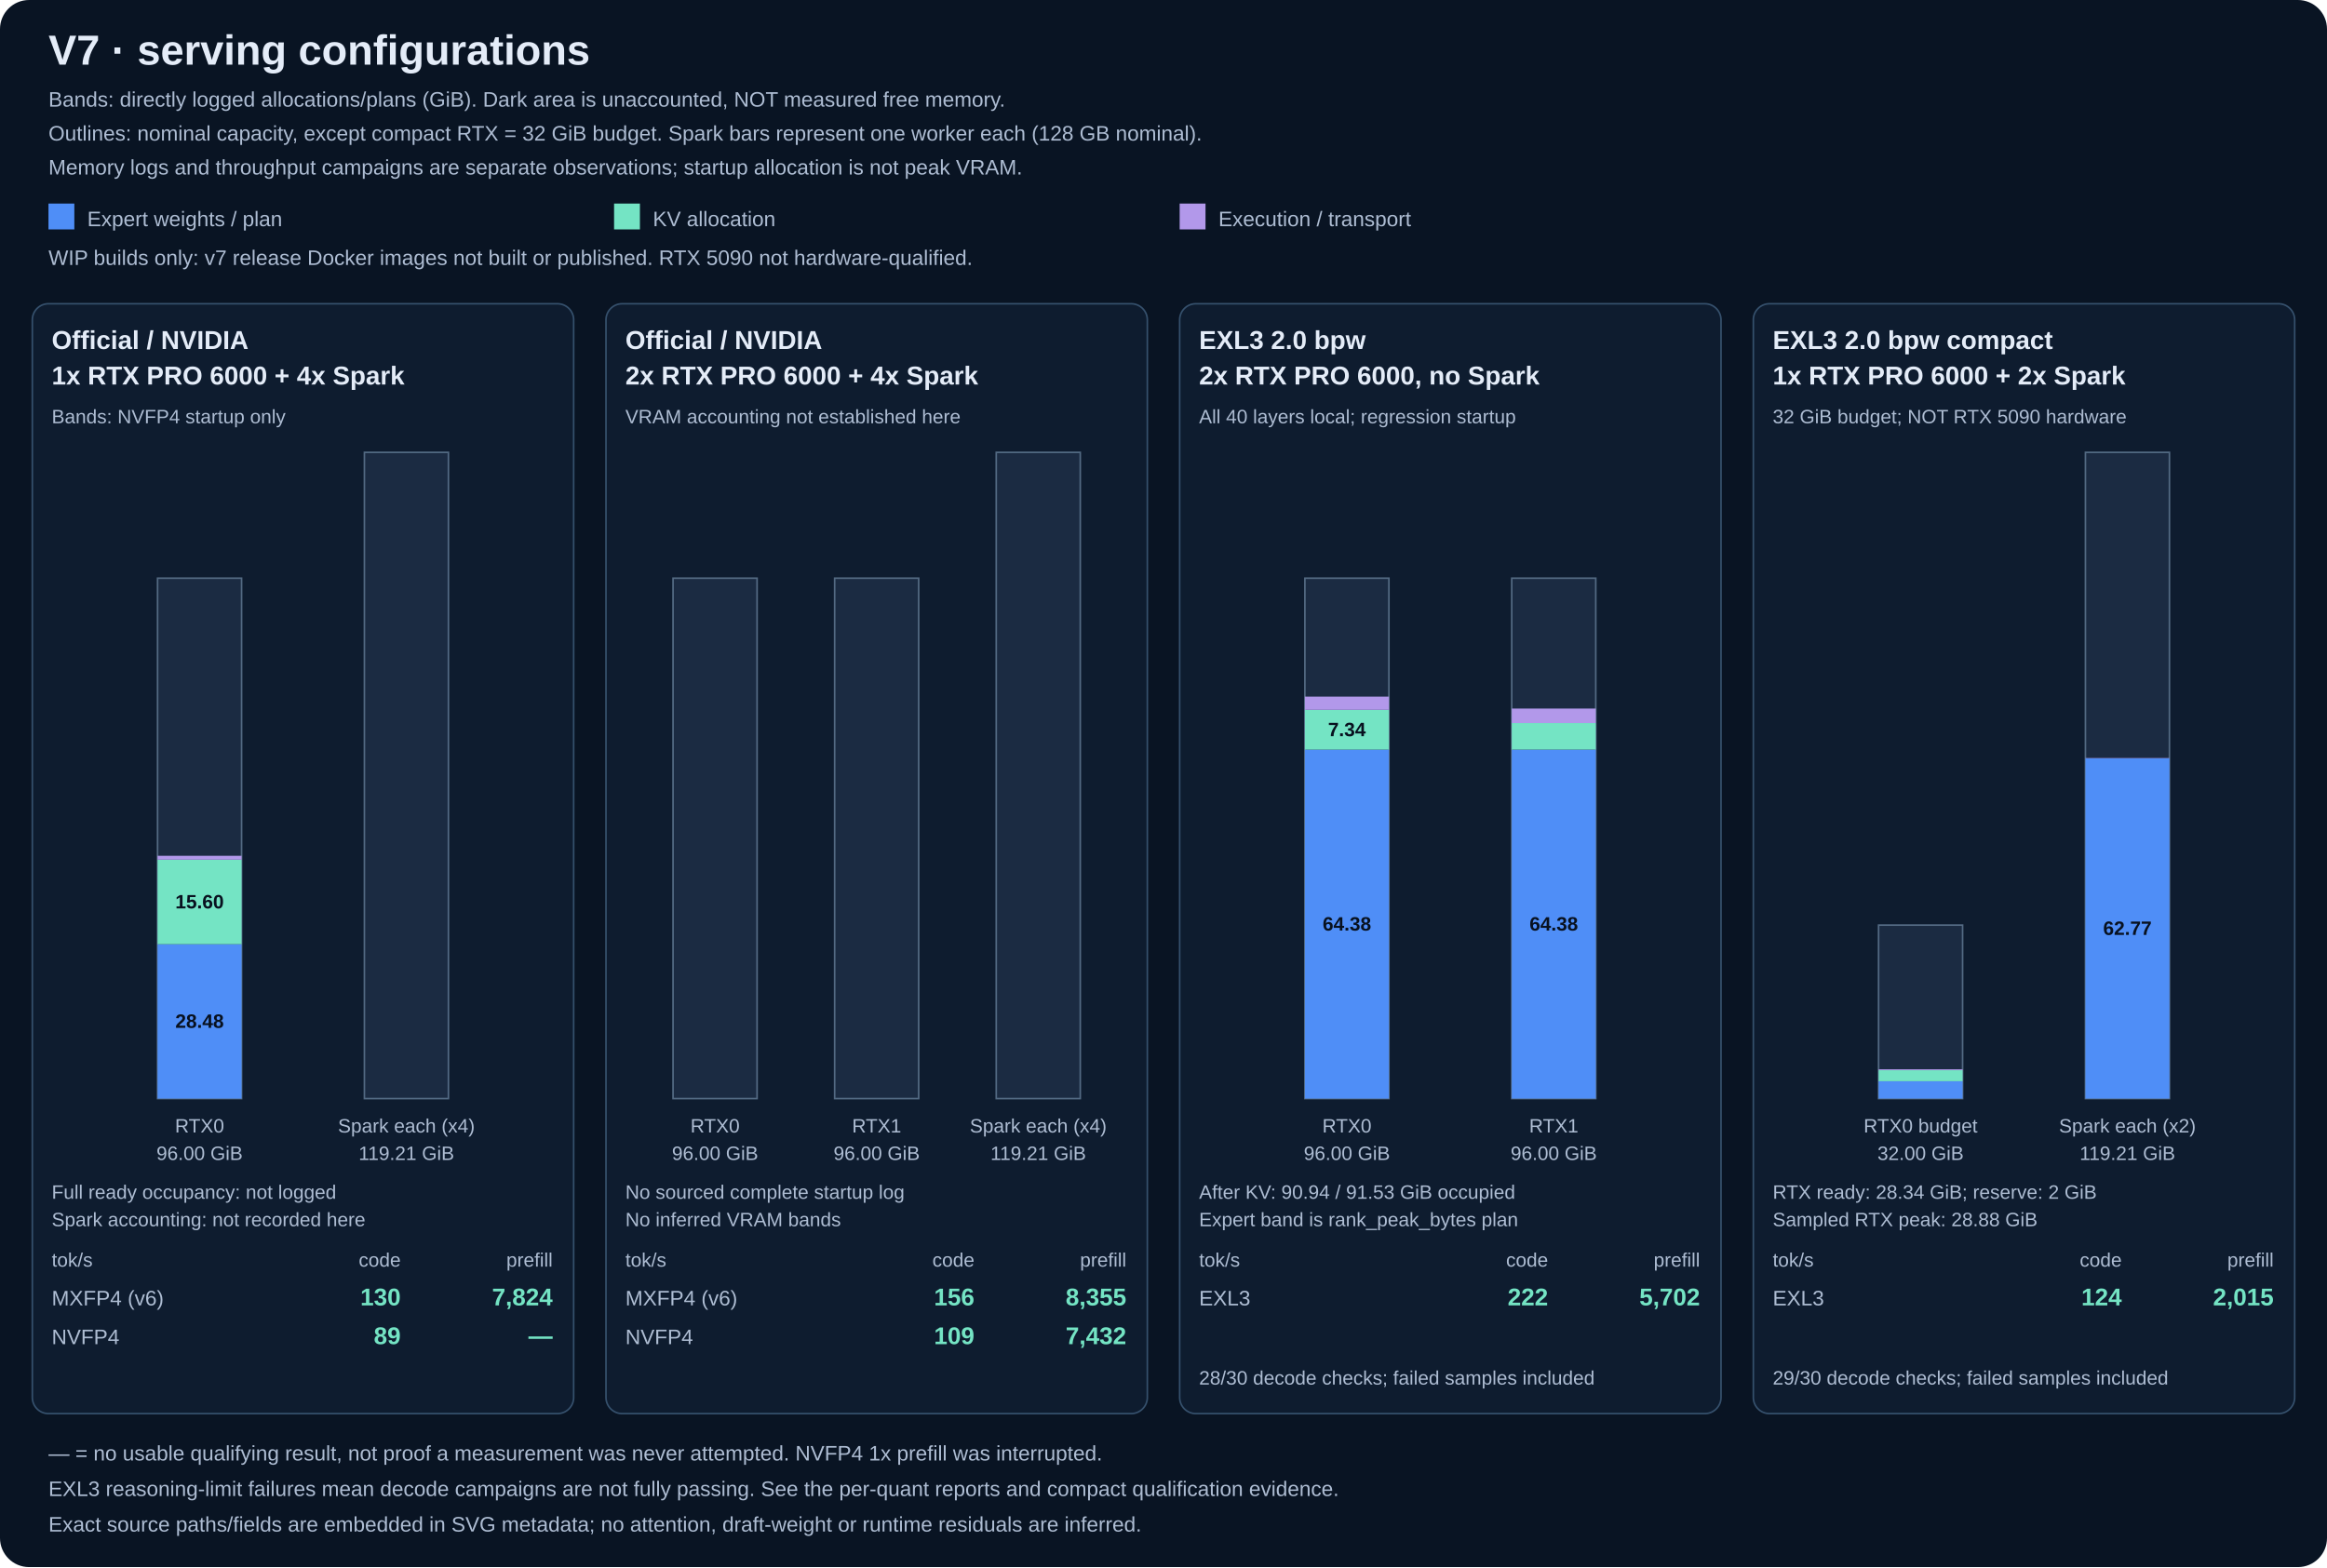
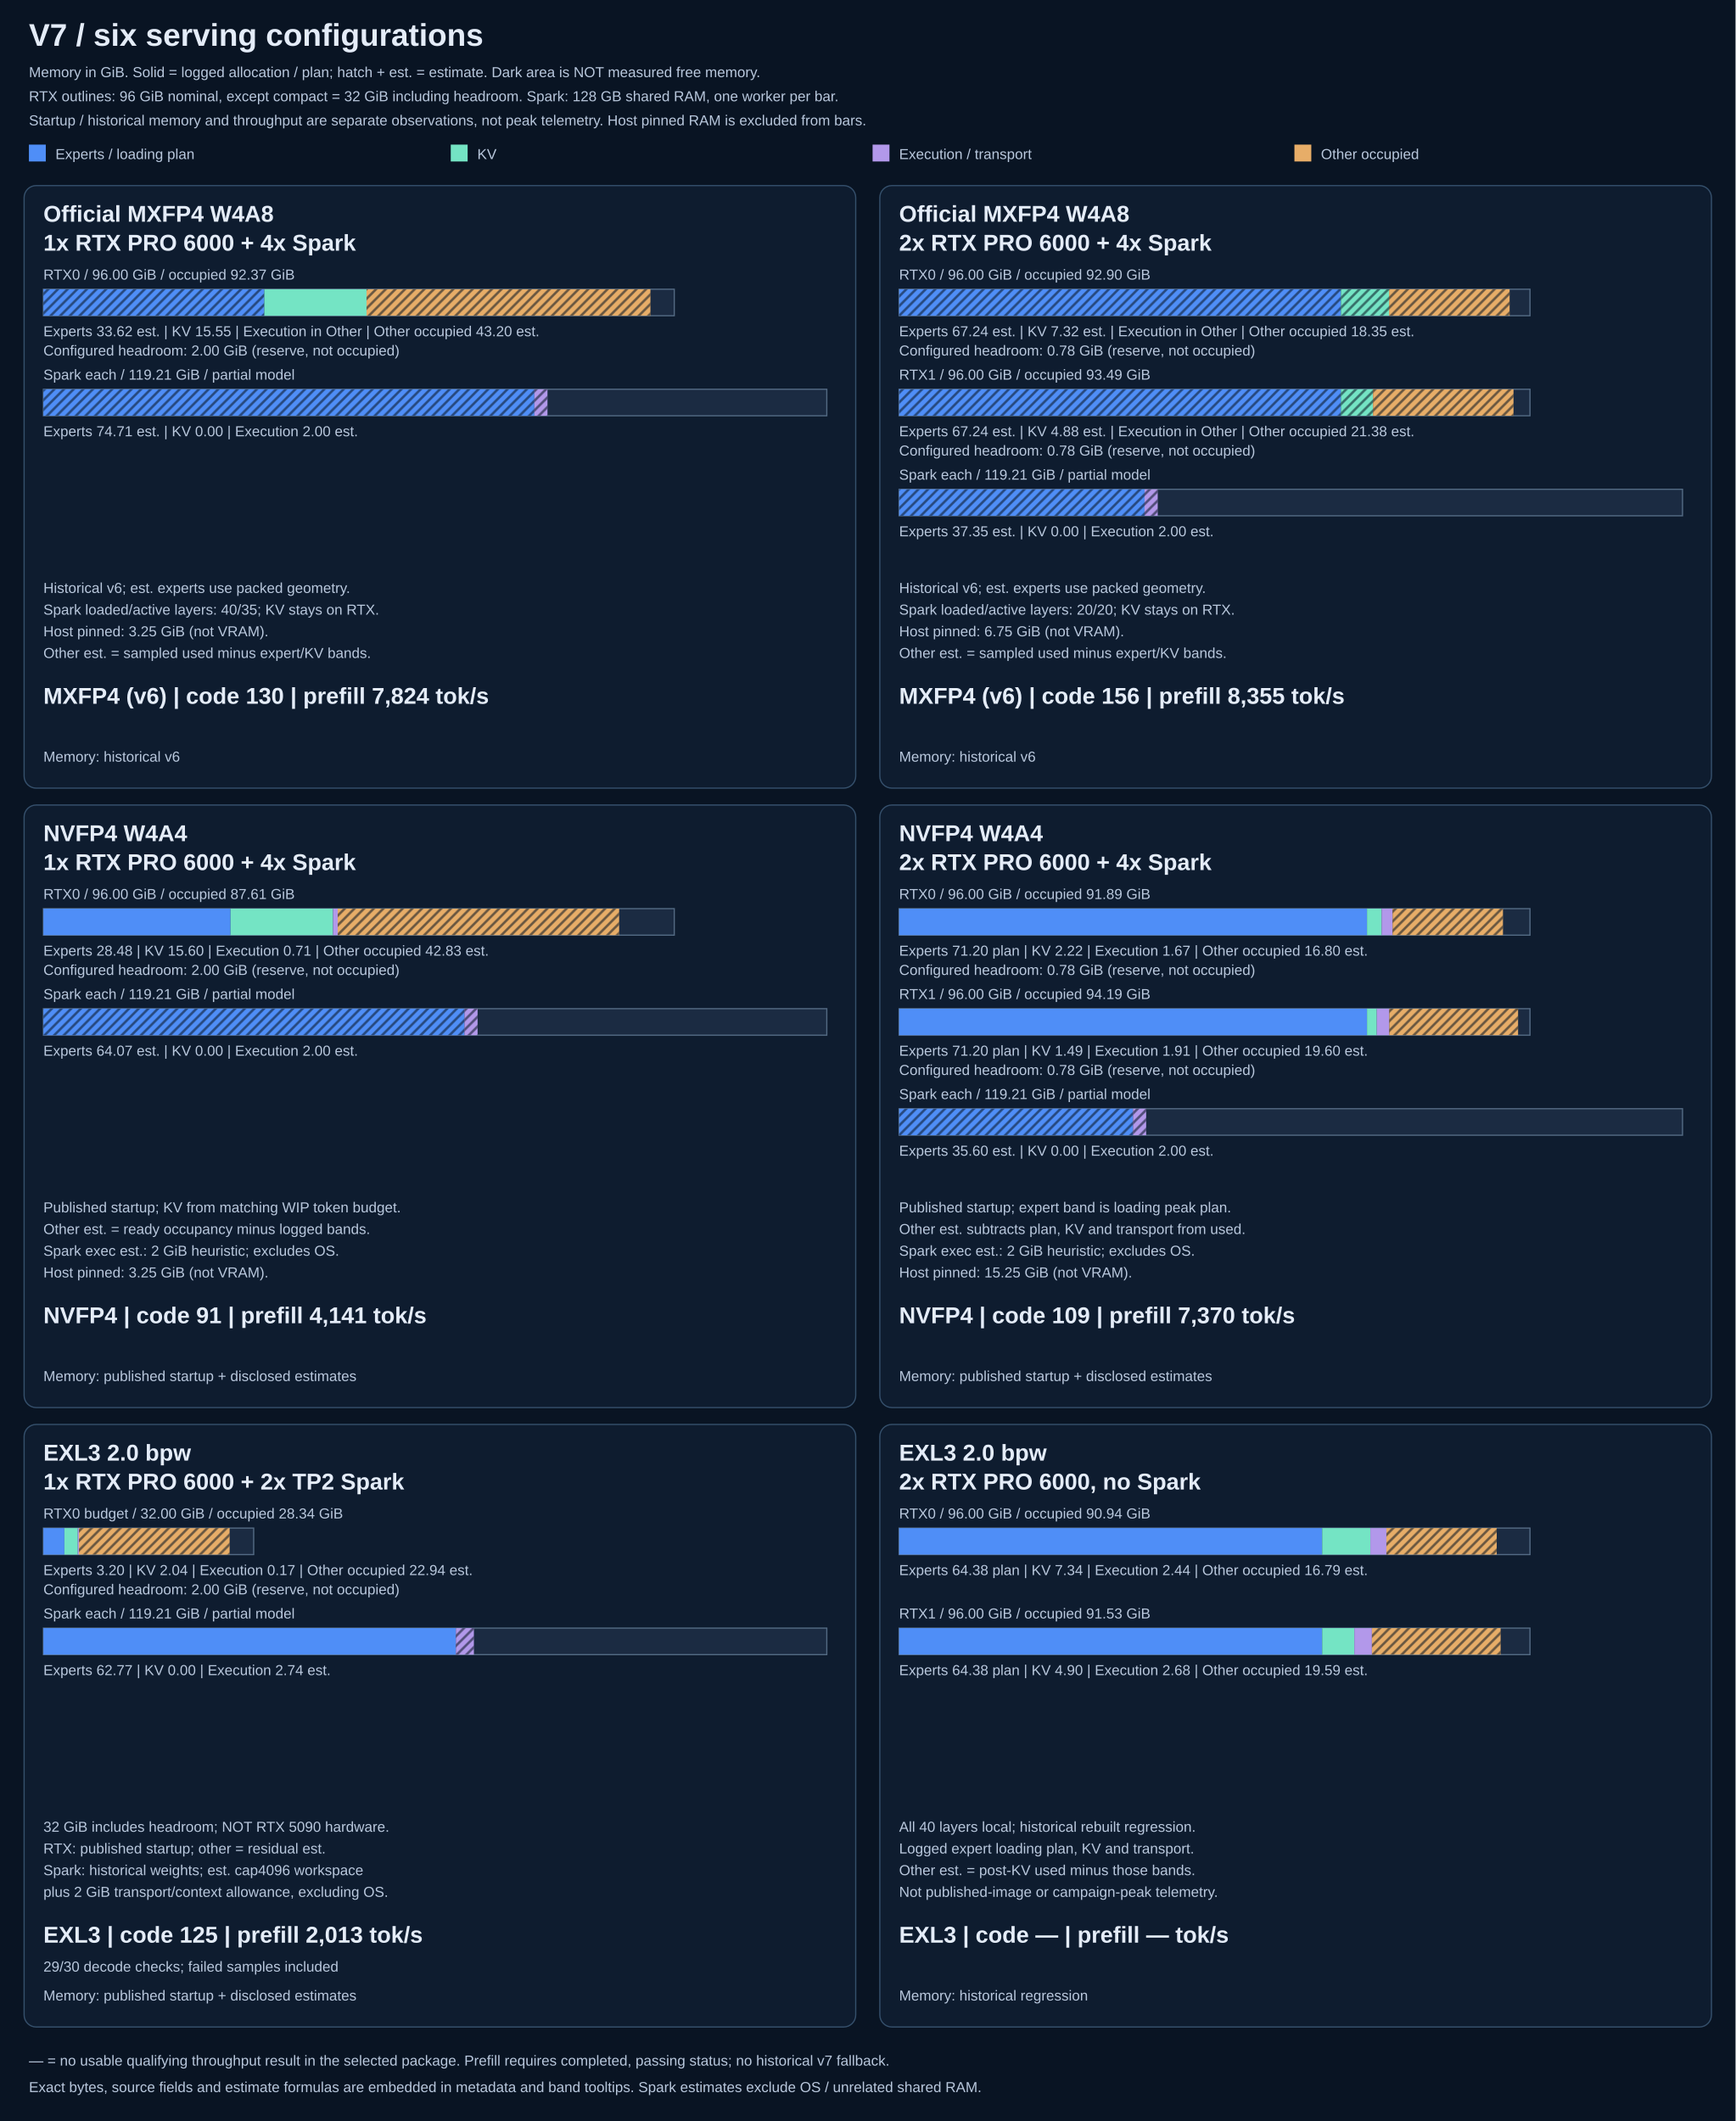
- <svg xmlns="http://www.w3.org/2000/svg" width="1440" height="970" viewBox="0 0 1440 970" role="img" aria-labelledby="title desc">
-   <style>text{font-family:Arial,Helvetica,sans-serif;fill:#e4ecf8} .title{font-size:26px;font-weight:bold}.panel{font-size:16px;font-weight:bold} .small{font-size:12px;fill:#aebdd3}.note{font-size:13px;fill:#aebdd3} .band{font-size:12px;fill:#08111f;font-weight:bold} .value{font-size:15px;font-weight:bold;fill:#74e4c4}</style>
-   <rect width="1440" height="970" rx="18" fill="#091423" />
-   <text x="30" y="40" class="title" text-anchor="start">V7 · serving configurations</text>
-   <text x="30" y="66" class="note" text-anchor="start">Bands: directly logged allocations/plans (GiB). Dark area is unaccounted, NOT measured free memory.</text>
-   <text x="30" y="87" class="note" text-anchor="start">Outlines: nominal capacity, except compact RTX = 32 GiB budget. Spark bars represent one worker each (128 GB nominal).</text>
-   <text x="30" y="108" class="note" text-anchor="start">Memory logs and throughput campaigns are separate observations; startup allocation is not peak VRAM.</text>
-   <rect x="30" y="126" width="16" height="16" fill="#4f8ef7" />
-   <text x="54" y="140" class="note" text-anchor="start">Expert weights / plan</text>
-   <rect x="380" y="126" width="16" height="16" fill="#74e4c4" />
-   <text x="404" y="140" class="note" text-anchor="start">KV allocation</text>
-   <rect x="730" y="126" width="16" height="16" fill="#b298ea" />
-   <text x="754" y="140" class="note" text-anchor="start">Execution / transport</text>
-   <text x="30" y="164" class="note" text-anchor="start">WIP builds only: v7 release Docker images not built or published. RTX 5090 not hardware-qualified.</text>
-   <rect x="20" y="188" width="335" height="687" rx="10" fill="#0e1c2f" stroke="#35506c" />
-   <text x="32" y="216" class="panel" text-anchor="start">Official / NVIDIA</text>
-   <text x="32" y="238" class="panel" text-anchor="start">1x RTX PRO 6000 + 4x Spark</text>
-   <text x="32" y="262" class="small" text-anchor="start">Bands: NVFP4 startup only</text>
-   <rect x="97.5" y="357.88" width="52" height="322.12" fill="#1b2b42" stroke="#536a83" />
-   <rect x="97.5" y="584.45" width="52" height="95.55" fill="#4f8ef7" />
-   <text x="123.5" y="636.224" class="band" text-anchor="middle">28.48</text>
-   <rect x="97.5" y="532.12" width="52" height="52.33" fill="#74e4c4" />
-   <text x="123.5" y="562.284" class="band" text-anchor="middle">15.60</text>
-   <rect x="97.5" y="529.72" width="52" height="2.40" fill="#b298ea" />
-   <text x="123.5" y="701" class="small" text-anchor="middle">RTX0</text>
-   <text x="123.5" y="718" class="small" text-anchor="middle">96.00 GiB</text>
-   <rect x="225.5" y="280.00" width="52" height="400.00" fill="#1b2b42" stroke="#536a83" />
-   <text x="251.5" y="701" class="small" text-anchor="middle">Spark each (x4)</text>
-   <text x="251.5" y="718" class="small" text-anchor="middle">119.21 GiB</text>
-   <text x="32" y="742" class="small" text-anchor="start">Full ready occupancy: not logged</text>
-   <text x="32" y="759" class="small" text-anchor="start">Spark accounting: not recorded here</text>
-   <text x="32" y="784" class="small" text-anchor="start">tok/s</text>
-   <text x="248" y="784" class="small" text-anchor="end">code</text>
-   <text x="342" y="784" class="small" text-anchor="end">prefill</text>
-   <text x="32" y="808" class="note" text-anchor="start">MXFP4 (v6)</text>
-   <text x="248" y="808" class="value" text-anchor="end">130</text>
-   <text x="342" y="808" class="value" text-anchor="end">7,824</text>
-   <text x="32" y="832" class="note" text-anchor="start">NVFP4</text>
-   <text x="248" y="832" class="value" text-anchor="end">89</text>
-   <text x="342" y="832" class="value" text-anchor="end">—</text>
-   <rect x="375" y="188" width="335" height="687" rx="10" fill="#0e1c2f" stroke="#35506c" />
-   <text x="387" y="216" class="panel" text-anchor="start">Official / NVIDIA</text>
-   <text x="387" y="238" class="panel" text-anchor="start">2x RTX PRO 6000 + 4x Spark</text>
-   <text x="387" y="262" class="small" text-anchor="start">VRAM accounting not established here</text>
-   <rect x="416.5" y="357.88" width="52" height="322.12" fill="#1b2b42" stroke="#536a83" />
-   <text x="442.5" y="701" class="small" text-anchor="middle">RTX0</text>
-   <text x="442.5" y="718" class="small" text-anchor="middle">96.00 GiB</text>
-   <rect x="516.5" y="357.88" width="52" height="322.12" fill="#1b2b42" stroke="#536a83" />
-   <text x="542.5" y="701" class="small" text-anchor="middle">RTX1</text>
-   <text x="542.5" y="718" class="small" text-anchor="middle">96.00 GiB</text>
-   <rect x="616.5" y="280.00" width="52" height="400.00" fill="#1b2b42" stroke="#536a83" />
-   <text x="642.5" y="701" class="small" text-anchor="middle">Spark each (x4)</text>
-   <text x="642.5" y="718" class="small" text-anchor="middle">119.21 GiB</text>
-   <text x="387" y="742" class="small" text-anchor="start">No sourced complete startup log</text>
-   <text x="387" y="759" class="small" text-anchor="start">No inferred VRAM bands</text>
-   <text x="387" y="784" class="small" text-anchor="start">tok/s</text>
-   <text x="603" y="784" class="small" text-anchor="end">code</text>
-   <text x="697" y="784" class="small" text-anchor="end">prefill</text>
-   <text x="387" y="808" class="note" text-anchor="start">MXFP4 (v6)</text>
-   <text x="603" y="808" class="value" text-anchor="end">156</text>
-   <text x="697" y="808" class="value" text-anchor="end">8,355</text>
-   <text x="387" y="832" class="note" text-anchor="start">NVFP4</text>
-   <text x="603" y="832" class="value" text-anchor="end">109</text>
-   <text x="697" y="832" class="value" text-anchor="end">7,432</text>
-   <rect x="730" y="188" width="335" height="687" rx="10" fill="#0e1c2f" stroke="#35506c" />
-   <text x="742" y="216" class="panel" text-anchor="start">EXL3 2.0 bpw</text>
-   <text x="742" y="238" class="panel" text-anchor="start">2x RTX PRO 6000, no Spark</text>
-   <text x="742" y="262" class="small" text-anchor="start">All 40 layers local; regression startup</text>
-   <rect x="807.5" y="357.88" width="52" height="322.12" fill="#1b2b42" stroke="#536a83" />
-   <rect x="807.5" y="463.99" width="52" height="216.01" fill="#4f8ef7" />
-   <text x="833.5" y="575.997" class="band" text-anchor="middle">64.38</text>
-   <rect x="807.5" y="439.38" width="52" height="24.62" fill="#74e4c4" />
-   <text x="833.5" y="455.685" class="band" text-anchor="middle">7.34</text>
-   <rect x="807.5" y="431.19" width="52" height="8.19" fill="#b298ea" />
-   <text x="833.5" y="701" class="small" text-anchor="middle">RTX0</text>
-   <text x="833.5" y="718" class="small" text-anchor="middle">96.00 GiB</text>
-   <rect x="935.5" y="357.88" width="52" height="322.12" fill="#1b2b42" stroke="#536a83" />
-   <rect x="935.5" y="463.99" width="52" height="216.01" fill="#4f8ef7" />
-   <text x="961.5" y="575.997" class="band" text-anchor="middle">64.38</text>
-   <rect x="935.5" y="447.56" width="52" height="16.43" fill="#74e4c4" />
-   <rect x="935.5" y="438.58" width="52" height="8.98" fill="#b298ea" />
-   <text x="961.5" y="701" class="small" text-anchor="middle">RTX1</text>
-   <text x="961.5" y="718" class="small" text-anchor="middle">96.00 GiB</text>
-   <text x="742" y="742" class="small" text-anchor="start">After KV: 90.94 / 91.53 GiB occupied</text>
-   <text x="742" y="759" class="small" text-anchor="start">Expert band is rank_peak_bytes plan</text>
-   <text x="742" y="784" class="small" text-anchor="start">tok/s</text>
-   <text x="958" y="784" class="small" text-anchor="end">code</text>
-   <text x="1052" y="784" class="small" text-anchor="end">prefill</text>
-   <text x="742" y="808" class="note" text-anchor="start">EXL3</text>
-   <text x="958" y="808" class="value" text-anchor="end">222</text>
-   <text x="1052" y="808" class="value" text-anchor="end">5,702</text>
-   <text x="742" y="857" class="small" text-anchor="start">28/30 decode checks; failed samples included</text>
-   <rect x="1085" y="188" width="335" height="687" rx="10" fill="#0e1c2f" stroke="#35506c" />
-   <text x="1097" y="216" class="panel" text-anchor="start">EXL3 2.0 bpw compact</text>
-   <text x="1097" y="238" class="panel" text-anchor="start">1x RTX PRO 6000 + 2x Spark</text>
-   <text x="1097" y="262" class="small" text-anchor="start">32 GiB budget; NOT RTX 5090 hardware</text>
-   <rect x="1162.5" y="572.63" width="52" height="107.37" fill="#1b2b42" stroke="#536a83" />
-   <rect x="1162.5" y="669.27" width="52" height="10.73" fill="#4f8ef7" />
-   <rect x="1162.5" y="662.42" width="52" height="6.85" fill="#74e4c4" />
-   <rect x="1162.5" y="661.87" width="52" height="0.56" fill="#b298ea" />
-   <text x="1188.5" y="701" class="small" text-anchor="middle">RTX0 budget</text>
-   <text x="1188.5" y="718" class="small" text-anchor="middle">32.00 GiB</text>
-   <rect x="1290.5" y="280.00" width="52" height="400.00" fill="#1b2b42" stroke="#536a83" />
-   <rect x="1290.5" y="469.39" width="52" height="210.61" fill="#4f8ef7" />
-   <text x="1316.5" y="578.697" class="band" text-anchor="middle">62.77</text>
-   <rect x="1290.5" y="469.22" width="52" height="0.18" fill="#b298ea" />
-   <text x="1316.5" y="701" class="small" text-anchor="middle">Spark each (x2)</text>
-   <text x="1316.5" y="718" class="small" text-anchor="middle">119.21 GiB</text>
-   <text x="1097" y="742" class="small" text-anchor="start">RTX ready: 28.34 GiB; reserve: 2 GiB</text>
-   <text x="1097" y="759" class="small" text-anchor="start">Sampled RTX peak: 28.88 GiB</text>
-   <text x="1097" y="784" class="small" text-anchor="start">tok/s</text>
-   <text x="1313" y="784" class="small" text-anchor="end">code</text>
-   <text x="1407" y="784" class="small" text-anchor="end">prefill</text>
-   <text x="1097" y="808" class="note" text-anchor="start">EXL3</text>
-   <text x="1313" y="808" class="value" text-anchor="end">124</text>
-   <text x="1407" y="808" class="value" text-anchor="end">2,015</text>
-   <text x="1097" y="857" class="small" text-anchor="start">29/30 decode checks; failed samples included</text>
-   <text x="30" y="904" class="note" text-anchor="start">— = no usable qualifying result, not proof a measurement was never attempted. NVFP4 1x prefill was interrupted.</text>
-   <text x="30" y="926" class="note" text-anchor="start">EXL3 reasoning-limit failures mean decode campaigns are not fully passing. See the per-quant reports and compact qualification evidence.</text>
-   <text x="30" y="948" class="note" text-anchor="start">Exact source paths/fields are embedded in SVG metadata; no attention, draft-weight or runtime residuals are inferred.</text>
+ <svg xmlns="http://www.w3.org/2000/svg" width="1440" height="1760" viewBox="0 0 1440 1760" role="img" aria-labelledby="title desc">
+   <defs>
+     <pattern id="estimated" width="8" height="8" patternUnits="userSpaceOnUse">
+       <path d="M-2 2L2-2M0 8L8 0M6 10L10 6" stroke="#091423" stroke-opacity=".55" stroke-width="2" />
+     </pattern>
+   </defs>
+   <style>text{font-family:Arial,Helvetica,sans-serif;fill:#e4ecf8;font-size:13px}.title{font-size:26px;font-weight:bold}.panel{font-size:19px;font-weight:bold}.small{font-size:12px;fill:#b9c8dd}</style>
+   <rect width="1440" height="1760" fill="#091423" />
+   <text x="24" y="38" class="title">V7 / six serving configurations</text>
+   <text x="24" y="64" class="small">Memory in GiB. Solid = logged allocation / plan; hatch + est. = estimate. Dark area is NOT measured free memory.</text>
+   <text x="24" y="84" class="small">RTX outlines: 96 GiB nominal, except compact = 32 GiB including headroom. Spark: 128 GB shared RAM, one worker per bar.</text>
+   <text x="24" y="104" class="small">Startup / historical memory and throughput are separate observations, not peak telemetry. Host pinned RAM is excluded from bars.</text>
+   <rect x="24" y="120" width="14" height="14" fill="#4f8ef7" />
+   <text x="46" y="132" class="small">Experts / loading plan</text>
+   <rect x="374" y="120" width="14" height="14" fill="#74e4c4" />
+   <text x="396" y="132" class="small">KV</text>
+   <rect x="724" y="120" width="14" height="14" fill="#b298ea" />
+   <text x="746" y="132" class="small">Execution / transport</text>
+   <rect x="1074" y="120" width="14" height="14" fill="#e7ad68" />
+   <text x="1096" y="132" class="small">Other occupied</text>
+   <rect class="panel-box" x="20" y="154" width="690" height="500" rx="10" fill="#0e1c2f" stroke="#35506c" />
+   <text x="36" y="184" class="panel">Official MXFP4 W4A8</text>
+   <text x="36" y="208" class="panel">1x RTX PRO 6000 + 4x Spark</text>
+   <text x="36" y="232" class="small">RTX0 / 96.00 GiB / occupied 92.37 GiB</text>
+   <rect x="36" y="240" width="523.45" height="22" fill="#1b2b42" stroke="#536a83" />
+   <rect x="36.00" y="240" width="183.31" height="22" fill="#4f8ef7" />
+   <rect x="36.00" y="240" width="183.31" height="22" fill="url(#estimated)" />
+   <rect x="219.31" y="240" width="84.81" height="22" fill="#74e4c4" />
+   <rect x="304.11" y="240" width="0.00" height="22" fill="#b298ea" />
+   <rect x="304.11" y="240" width="235.56" height="22" fill="#e7ad68" />
+   <rect x="304.11" y="240" width="235.56" height="22" fill="url(#estimated)" />
+   <text x="36" y="279" class="small">Experts 33.62 est. | KV 15.55 | Execution in Other | Other occupied 43.20 est.</text>
+   <text x="36" y="295" class="small">Configured headroom: 2.00 GiB (reserve, not occupied)</text>
+   <text x="36" y="315" class="small">Spark each / 119.21 GiB / partial model</text>
+   <rect x="36" y="323" width="650.00" height="22" fill="#1b2b42" stroke="#536a83" />
+   <rect x="36.00" y="323" width="407.35" height="22" fill="#4f8ef7" />
+   <rect x="36.00" y="323" width="407.35" height="22" fill="url(#estimated)" />
+   <rect x="443.35" y="323" width="0.00" height="22" fill="#74e4c4" />
+   <rect x="443.35" y="323" width="10.91" height="22" fill="#b298ea" />
+   <rect x="443.35" y="323" width="10.91" height="22" fill="url(#estimated)" />
+   <text x="36" y="362" class="small">Experts 74.71 est. | KV 0.00 | Execution 2.00 est.</text>
+   <text x="36" y="492" class="small">Historical v6; est. experts use packed geometry.</text>
+   <text x="36" y="510" class="small">Spark loaded/active layers: 40/35; KV stays on RTX.</text>
+   <text x="36" y="528" class="small">Host pinned: 3.25 GiB (not VRAM).</text>
+   <text x="36" y="546" class="small">Other est. = sampled used minus expert/KV bands.</text>
+   <text x="36" y="584" class="panel">MXFP4 (v6) | code 130 | prefill 7,824 tok/s</text>
+   <text x="36" y="632" class="small">Memory: historical v6</text>
+   <rect class="panel-box" x="730" y="154" width="690" height="500" rx="10" fill="#0e1c2f" stroke="#35506c" />
+   <text x="746" y="184" class="panel">Official MXFP4 W4A8</text>
+   <text x="746" y="208" class="panel">2x RTX PRO 6000 + 4x Spark</text>
+   <text x="746" y="232" class="small">RTX0 / 96.00 GiB / occupied 92.90 GiB</text>
+   <rect x="746" y="240" width="523.45" height="22" fill="#1b2b42" stroke="#536a83" />
+   <rect x="746.00" y="240" width="366.61" height="22" fill="#4f8ef7" />
+   <rect x="746.00" y="240" width="366.61" height="22" fill="url(#estimated)" />
+   <rect x="1112.61" y="240" width="39.89" height="22" fill="#74e4c4" />
+   <rect x="1112.61" y="240" width="39.89" height="22" fill="url(#estimated)" />
+   <rect x="1152.50" y="240" width="0.00" height="22" fill="#b298ea" />
+   <rect x="1152.50" y="240" width="100.06" height="22" fill="#e7ad68" />
+   <rect x="1152.50" y="240" width="100.06" height="22" fill="url(#estimated)" />
+   <text x="746" y="279" class="small">Experts 67.24 est. | KV 7.32 est. | Execution in Other | Other occupied 18.35 est.</text>
+   <text x="746" y="295" class="small">Configured headroom: 0.78 GiB (reserve, not occupied)</text>
+   <text x="746" y="315" class="small">RTX1 / 96.00 GiB / occupied 93.49 GiB</text>
+   <rect x="746" y="323" width="523.45" height="22" fill="#1b2b42" stroke="#536a83" />
+   <rect x="746.00" y="323" width="366.61" height="22" fill="#4f8ef7" />
+   <rect x="746.00" y="323" width="366.61" height="22" fill="url(#estimated)" />
+   <rect x="1112.61" y="323" width="26.59" height="22" fill="#74e4c4" />
+   <rect x="1112.61" y="323" width="26.59" height="22" fill="url(#estimated)" />
+   <rect x="1139.20" y="323" width="0.00" height="22" fill="#b298ea" />
+   <rect x="1139.20" y="323" width="116.58" height="22" fill="#e7ad68" />
+   <rect x="1139.20" y="323" width="116.58" height="22" fill="url(#estimated)" />
+   <text x="746" y="362" class="small">Experts 67.24 est. | KV 4.88 est. | Execution in Other | Other occupied 21.38 est.</text>
+   <text x="746" y="378" class="small">Configured headroom: 0.78 GiB (reserve, not occupied)</text>
+   <text x="746" y="398" class="small">Spark each / 119.21 GiB / partial model</text>
+   <rect x="746" y="406" width="650.00" height="22" fill="#1b2b42" stroke="#536a83" />
+   <rect x="746.00" y="406" width="203.67" height="22" fill="#4f8ef7" />
+   <rect x="746.00" y="406" width="203.67" height="22" fill="url(#estimated)" />
+   <rect x="949.67" y="406" width="0.00" height="22" fill="#74e4c4" />
+   <rect x="949.67" y="406" width="10.91" height="22" fill="#b298ea" />
+   <rect x="949.67" y="406" width="10.91" height="22" fill="url(#estimated)" />
+   <text x="746" y="445" class="small">Experts 37.35 est. | KV 0.00 | Execution 2.00 est.</text>
+   <text x="746" y="492" class="small">Historical v6; est. experts use packed geometry.</text>
+   <text x="746" y="510" class="small">Spark loaded/active layers: 20/20; KV stays on RTX.</text>
+   <text x="746" y="528" class="small">Host pinned: 6.75 GiB (not VRAM).</text>
+   <text x="746" y="546" class="small">Other est. = sampled used minus expert/KV bands.</text>
+   <text x="746" y="584" class="panel">MXFP4 (v6) | code 156 | prefill 8,355 tok/s</text>
+   <text x="746" y="632" class="small">Memory: historical v6</text>
+   <rect class="panel-box" x="20" y="668" width="690" height="500" rx="10" fill="#0e1c2f" stroke="#35506c" />
+   <text x="36" y="698" class="panel">NVFP4 W4A4</text>
+   <text x="36" y="722" class="panel">1x RTX PRO 6000 + 4x Spark</text>
+   <text x="36" y="746" class="small">RTX0 / 96.00 GiB / occupied 87.61 GiB</text>
+   <rect x="36" y="754" width="523.45" height="22" fill="#1b2b42" stroke="#536a83" />
+   <rect x="36.00" y="754" width="155.27" height="22" fill="#4f8ef7" />
+   <rect x="191.27" y="754" width="85.03" height="22" fill="#74e4c4" />
+   <rect x="276.31" y="754" width="3.89" height="22" fill="#b298ea" />
+   <rect x="280.20" y="754" width="233.52" height="22" fill="#e7ad68" />
+   <rect x="280.20" y="754" width="233.52" height="22" fill="url(#estimated)" />
+   <text x="36" y="793" class="small">Experts 28.48 | KV 15.60 | Execution 0.71 | Other occupied 42.83 est.</text>
+   <text x="36" y="809" class="small">Configured headroom: 2.00 GiB (reserve, not occupied)</text>
+   <text x="36" y="829" class="small">Spark each / 119.21 GiB / partial model</text>
+   <rect x="36" y="837" width="650.00" height="22" fill="#1b2b42" stroke="#536a83" />
+   <rect x="36.00" y="837" width="349.36" height="22" fill="#4f8ef7" />
+   <rect x="36.00" y="837" width="349.36" height="22" fill="url(#estimated)" />
+   <rect x="385.36" y="837" width="0.00" height="22" fill="#74e4c4" />
+   <rect x="385.36" y="837" width="10.91" height="22" fill="#b298ea" />
+   <rect x="385.36" y="837" width="10.91" height="22" fill="url(#estimated)" />
+   <text x="36" y="876" class="small">Experts 64.07 est. | KV 0.00 | Execution 2.00 est.</text>
+   <text x="36" y="1006" class="small">Published startup; KV from matching WIP token budget.</text>
+   <text x="36" y="1024" class="small">Other est. = ready occupancy minus logged bands.</text>
+   <text x="36" y="1042" class="small">Spark exec est.: 2 GiB heuristic; excludes OS.</text>
+   <text x="36" y="1060" class="small">Host pinned: 3.25 GiB (not VRAM).</text>
+   <text x="36" y="1098" class="panel">NVFP4 | code 91 | prefill 4,141 tok/s</text>
+   <text x="36" y="1146" class="small">Memory: published startup + disclosed estimates</text>
+   <rect class="panel-box" x="730" y="668" width="690" height="500" rx="10" fill="#0e1c2f" stroke="#35506c" />
+   <text x="746" y="698" class="panel">NVFP4 W4A4</text>
+   <text x="746" y="722" class="panel">2x RTX PRO 6000 + 4x Spark</text>
+   <text x="746" y="746" class="small">RTX0 / 96.00 GiB / occupied 91.89 GiB</text>
+   <rect x="746" y="754" width="523.45" height="22" fill="#1b2b42" stroke="#536a83" />
+   <rect x="746.00" y="754" width="388.23" height="22" fill="#4f8ef7" />
+   <rect x="1134.23" y="754" width="12.11" height="22" fill="#74e4c4" />
+   <rect x="1146.34" y="754" width="9.11" height="22" fill="#b298ea" />
+   <rect x="1155.46" y="754" width="91.58" height="22" fill="#e7ad68" />
+   <rect x="1155.46" y="754" width="91.58" height="22" fill="url(#estimated)" />
+   <text x="746" y="793" class="small">Experts 71.20 plan | KV 2.22 | Execution 1.67 | Other occupied 16.80 est.</text>
+   <text x="746" y="809" class="small">Configured headroom: 0.78 GiB (reserve, not occupied)</text>
+   <text x="746" y="829" class="small">RTX1 / 96.00 GiB / occupied 94.19 GiB</text>
+   <rect x="746" y="837" width="523.45" height="22" fill="#1b2b42" stroke="#536a83" />
+   <rect x="746.00" y="837" width="388.23" height="22" fill="#4f8ef7" />
+   <rect x="1134.23" y="837" width="8.11" height="22" fill="#74e4c4" />
+   <rect x="1142.34" y="837" width="10.39" height="22" fill="#b298ea" />
+   <rect x="1152.73" y="837" width="106.85" height="22" fill="#e7ad68" />
+   <rect x="1152.73" y="837" width="106.85" height="22" fill="url(#estimated)" />
+   <text x="746" y="876" class="small">Experts 71.20 plan | KV 1.49 | Execution 1.91 | Other occupied 19.60 est.</text>
+   <text x="746" y="892" class="small">Configured headroom: 0.78 GiB (reserve, not occupied)</text>
+   <text x="746" y="912" class="small">Spark each / 119.21 GiB / partial model</text>
+   <rect x="746" y="920" width="650.00" height="22" fill="#1b2b42" stroke="#536a83" />
+   <rect x="746.00" y="920" width="194.09" height="22" fill="#4f8ef7" />
+   <rect x="746.00" y="920" width="194.09" height="22" fill="url(#estimated)" />
+   <rect x="940.09" y="920" width="0.00" height="22" fill="#74e4c4" />
+   <rect x="940.09" y="920" width="10.91" height="22" fill="#b298ea" />
+   <rect x="940.09" y="920" width="10.91" height="22" fill="url(#estimated)" />
+   <text x="746" y="959" class="small">Experts 35.60 est. | KV 0.00 | Execution 2.00 est.</text>
+   <text x="746" y="1006" class="small">Published startup; expert band is loading peak plan.</text>
+   <text x="746" y="1024" class="small">Other est. subtracts plan, KV and transport from used.</text>
+   <text x="746" y="1042" class="small">Spark exec est.: 2 GiB heuristic; excludes OS.</text>
+   <text x="746" y="1060" class="small">Host pinned: 15.25 GiB (not VRAM).</text>
+   <text x="746" y="1098" class="panel">NVFP4 | code 109 | prefill 7,370 tok/s</text>
+   <text x="746" y="1146" class="small">Memory: published startup + disclosed estimates</text>
+   <rect class="panel-box" x="20" y="1182" width="690" height="500" rx="10" fill="#0e1c2f" stroke="#35506c" />
+   <text x="36" y="1212" class="panel">EXL3 2.0 bpw</text>
+   <text x="36" y="1236" class="panel">1x RTX PRO 6000 + 2x TP2 Spark</text>
+   <text x="36" y="1260" class="small">RTX0 budget / 32.00 GiB / occupied 28.34 GiB</text>
+   <rect x="36" y="1268" width="174.48" height="22" fill="#1b2b42" stroke="#536a83" />
+   <rect x="36.00" y="1268" width="17.43" height="22" fill="#4f8ef7" />
+   <rect x="53.43" y="1268" width="11.13" height="22" fill="#74e4c4" />
+   <rect x="64.56" y="1268" width="0.90" height="22" fill="#b298ea" />
+   <rect x="65.47" y="1268" width="125.06" height="22" fill="#e7ad68" />
+   <rect x="65.47" y="1268" width="125.06" height="22" fill="url(#estimated)" />
+   <text x="36" y="1307" class="small">Experts 3.20 | KV 2.04 | Execution 0.17 | Other occupied 22.94 est.</text>
+   <text x="36" y="1323" class="small">Configured headroom: 2.00 GiB (reserve, not occupied)</text>
+   <text x="36" y="1343" class="small">Spark each / 119.21 GiB / partial model</text>
+   <rect x="36" y="1351" width="650.00" height="22" fill="#1b2b42" stroke="#536a83" />
+   <rect x="36.00" y="1351" width="342.24" height="22" fill="#4f8ef7" />
+   <rect x="378.24" y="1351" width="0.00" height="22" fill="#74e4c4" />
+   <rect x="378.24" y="1351" width="14.96" height="22" fill="#b298ea" />
+   <rect x="378.24" y="1351" width="14.96" height="22" fill="url(#estimated)" />
+   <text x="36" y="1390" class="small">Experts 62.77 | KV 0.00 | Execution 2.74 est.</text>
+   <text x="36" y="1520" class="small">32 GiB includes headroom; NOT RTX 5090 hardware.</text>
+   <text x="36" y="1538" class="small">RTX: published startup; other = residual est.</text>
+   <text x="36" y="1556" class="small">Spark: historical weights; est. cap4096 workspace</text>
+   <text x="36" y="1574" class="small">plus 2 GiB transport/context allowance, excluding OS.</text>
+   <text x="36" y="1612" class="panel">EXL3 | code 125 | prefill 2,013 tok/s</text>
+   <text x="36" y="1636" class="small">29/30 decode checks; failed samples included</text>
+   <text x="36" y="1660" class="small">Memory: published startup + disclosed estimates</text>
+   <rect class="panel-box" x="730" y="1182" width="690" height="500" rx="10" fill="#0e1c2f" stroke="#35506c" />
+   <text x="746" y="1212" class="panel">EXL3 2.0 bpw</text>
+   <text x="746" y="1236" class="panel">2x RTX PRO 6000, no Spark</text>
+   <text x="746" y="1260" class="small">RTX0 / 96.00 GiB / occupied 90.94 GiB</text>
+   <rect x="746" y="1268" width="523.45" height="22" fill="#1b2b42" stroke="#536a83" />
+   <rect x="746.00" y="1268" width="351.01" height="22" fill="#4f8ef7" />
+   <rect x="1097.01" y="1268" width="40.00" height="22" fill="#74e4c4" />
+   <rect x="1137.01" y="1268" width="13.31" height="22" fill="#b298ea" />
+   <rect x="1150.32" y="1268" width="91.54" height="22" fill="#e7ad68" />
+   <rect x="1150.32" y="1268" width="91.54" height="22" fill="url(#estimated)" />
+   <text x="746" y="1307" class="small">Experts 64.38 plan | KV 7.34 | Execution 2.44 | Other occupied 16.79 est.</text>
+   <text x="746" y="1343" class="small">RTX1 / 96.00 GiB / occupied 91.53 GiB</text>
+   <rect x="746" y="1351" width="523.45" height="22" fill="#1b2b42" stroke="#536a83" />
+   <rect x="746.00" y="1351" width="351.01" height="22" fill="#4f8ef7" />
+   <rect x="1097.01" y="1351" width="26.70" height="22" fill="#74e4c4" />
+   <rect x="1123.71" y="1351" width="14.59" height="22" fill="#b298ea" />
+   <rect x="1138.30" y="1351" width="106.79" height="22" fill="#e7ad68" />
+   <rect x="1138.30" y="1351" width="106.79" height="22" fill="url(#estimated)" />
+   <text x="746" y="1390" class="small">Experts 64.38 plan | KV 4.90 | Execution 2.68 | Other occupied 19.59 est.</text>
+   <text x="746" y="1520" class="small">All 40 layers local; historical rebuilt regression.</text>
+   <text x="746" y="1538" class="small">Logged expert loading plan, KV and transport.</text>
+   <text x="746" y="1556" class="small">Other est. = post-KV used minus those bands.</text>
+   <text x="746" y="1574" class="small">Not published-image or campaign-peak telemetry.</text>
+   <text x="746" y="1612" class="panel">EXL3 | code — | prefill — tok/s</text>
+   <text x="746" y="1660" class="small">Memory: historical regression</text>
+   <text x="24" y="1714" class="small">— = no usable qualifying throughput result in the selected package. Prefill requires completed, passing status; no historical v7 fallback.</text>
+   <text x="24" y="1736" class="small">Exact bytes, source fields and estimate formulas are embedded in metadata and band tooltips. Spark estimates exclude OS / unrelated shared RAM.</text>
</svg>
